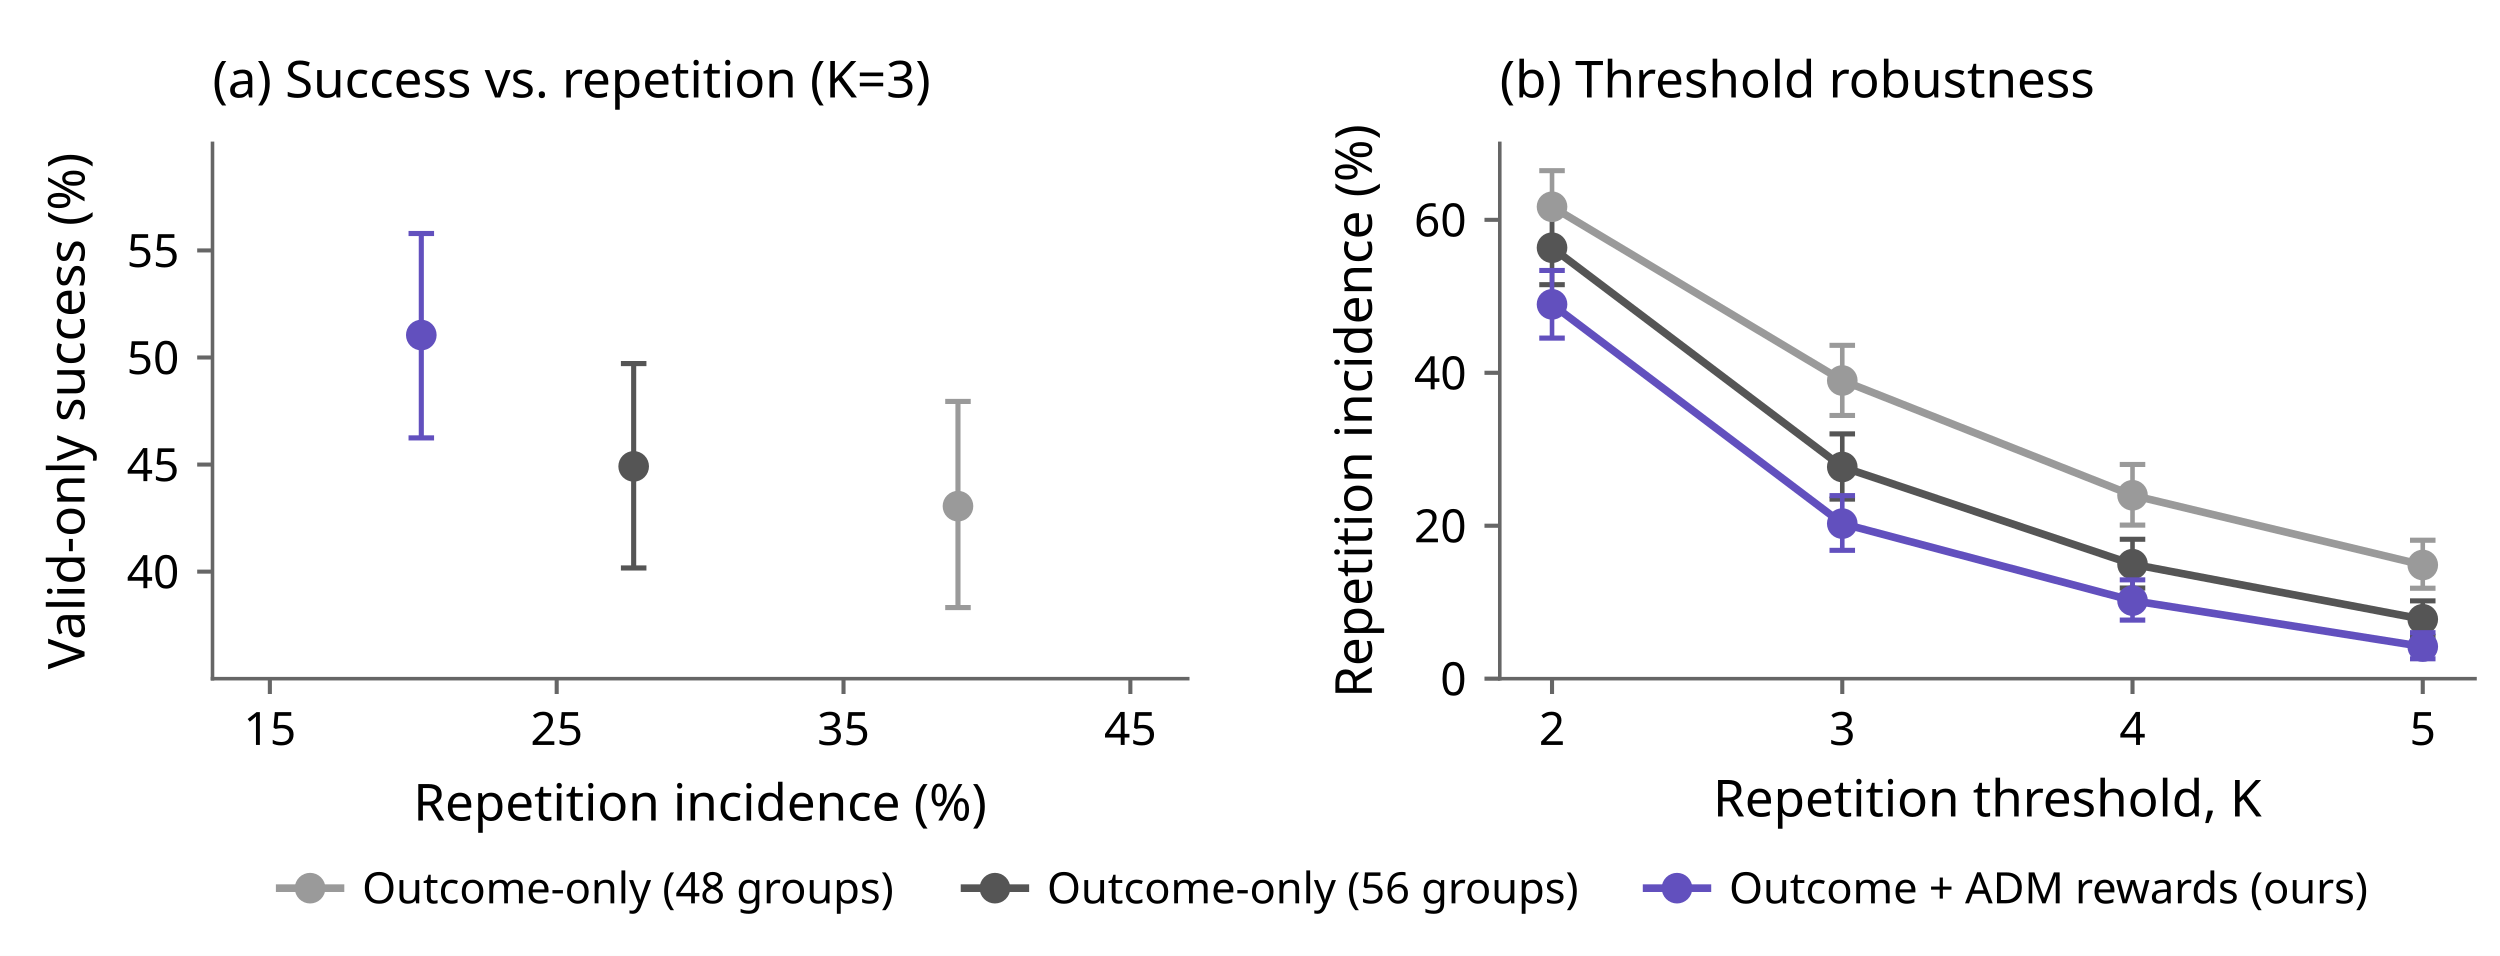
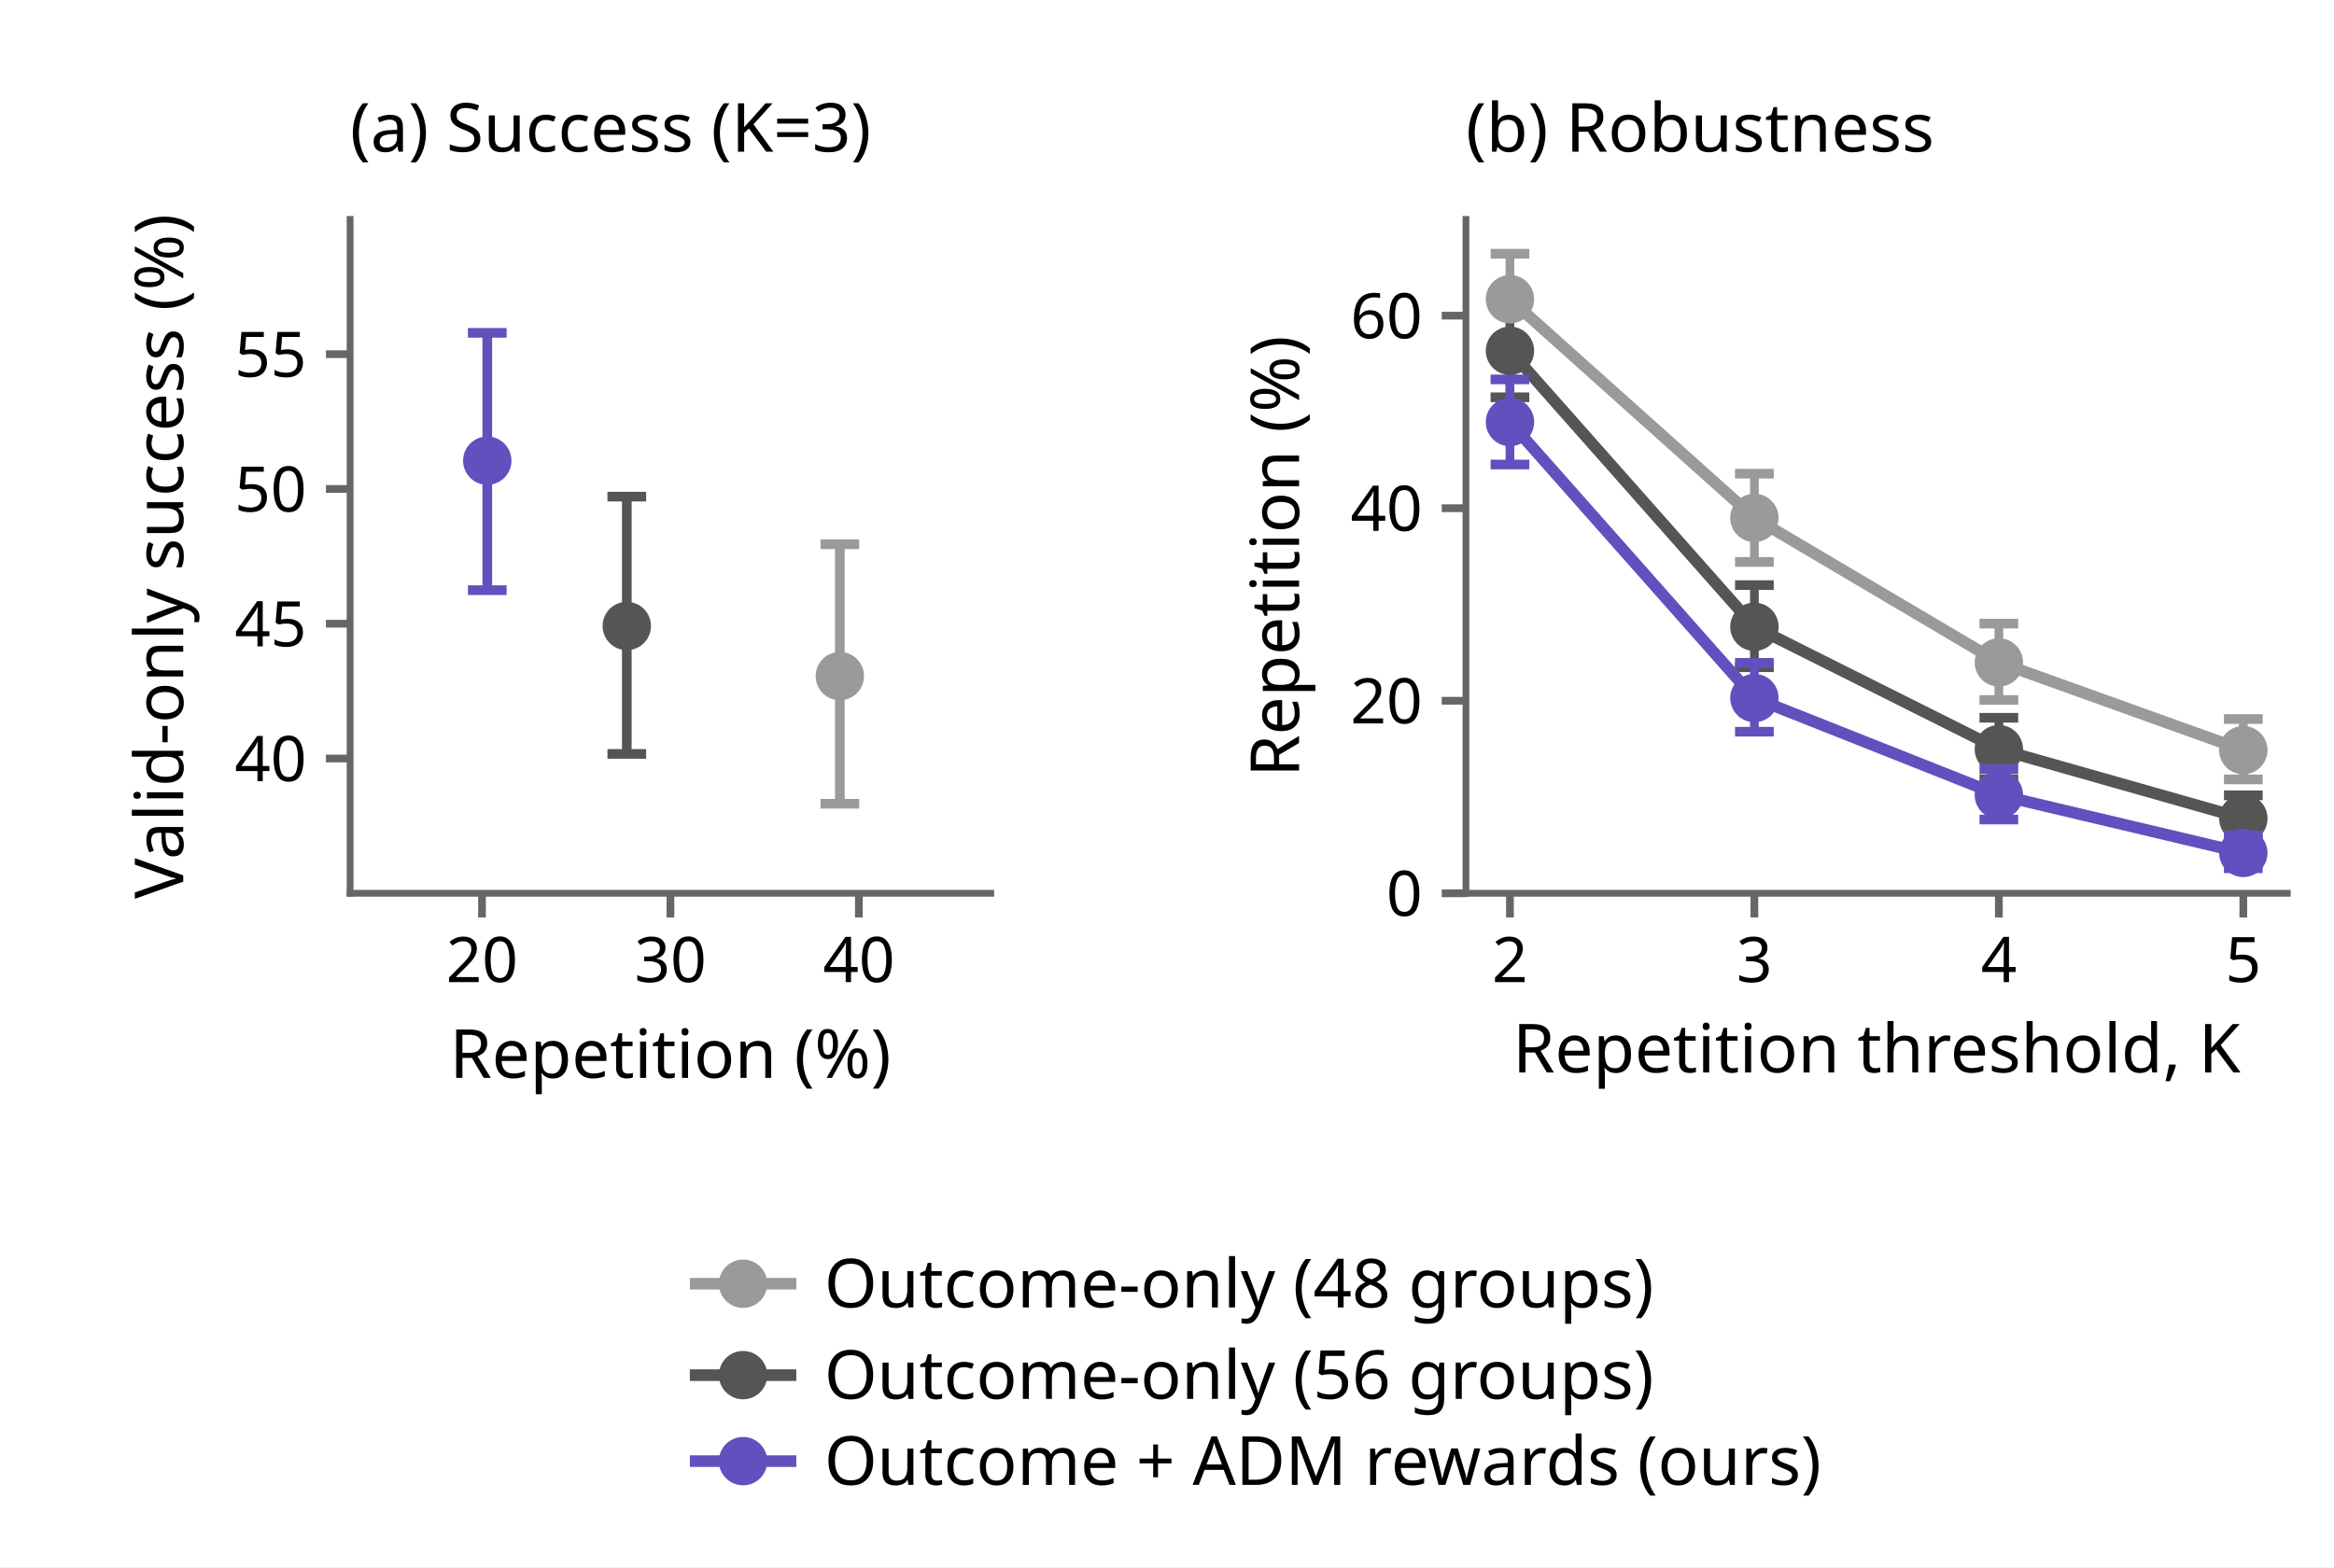
- <svg xmlns="http://www.w3.org/2000/svg" xmlns:xlink="http://www.w3.org/1999/xlink" width="489.6pt" height="187.2pt" viewBox="0 0 489.6 187.2" version="1.1">
+ <svg xmlns="http://www.w3.org/2000/svg" xmlns:xlink="http://www.w3.org/1999/xlink" width="241.2pt" height="162pt" viewBox="0 0 241.2 162" version="1.1">
  <defs>
    <style type="text/css">*{stroke-linejoin: round; stroke-linecap: butt}</style>
  </defs>
  <g id="figure_1">
    <g id="patch_1">
-       <path d="M 0 187.2 L 489.6 187.2 L 489.6 0 L 0 0 z " style="fill: #ffffff" />
+       <path d="M 0 162 L 241.2 162 L 241.2 0 L 0 0 z " style="fill: #ffffff" />
    </g>
    <g id="axes_1">
      <g id="patch_2">
-         <path d="M 41.616 132.912 L 232.602 132.912 L 232.602 28.08 L 41.616 28.08 z " style="fill: #ffffff" />
+         <path d="M 36.18 92.34 L 102.389 92.34 L 102.389 22.68 L 36.18 22.68 z " style="fill: #ffffff" />
      </g>
      <g id="matplotlib.axis_1">
        <g id="xtick_1">
          <g id="line2d_1">
            <defs>
-               <path id="mc8620c2aba" d="M 0 0 L 0 3 " style="stroke: #666666; stroke-width: 0.8" />
+               <path id="m11b712f8a5" d="M 0 0 L 0 2.5 " style="stroke: #666666; stroke-width: 0.8" />
            </defs>
            <g>
-               <use xlink:href="#mc8620c2aba" x="52.85" y="132.912" style="fill: #666666; stroke: #666666; stroke-width: 0.8" />
+               <use xlink:href="#m11b712f8a5" x="49.811" y="92.34" style="fill: #666666; stroke: #666666; stroke-width: 0.8" />
            </g>
          </g>
          <g id="text_1">
-             <text style="font: 9px 'Albert Sans'; text-anchor: middle" x="52.85" y="145.892" transform="rotate(-0 52.85048 145.892)">15</text>
+             <text style="font: 6.5px 'Albert Sans'; text-anchor: middle" x="49.811" y="101.52" transform="rotate(-0 49.81117 101.52)">20</text>
          </g>
        </g>
        <g id="xtick_2">
          <g id="line2d_2">
            <g>
-               <use xlink:href="#mc8620c2aba" x="109.023" y="132.912" style="fill: #666666; stroke: #666666; stroke-width: 0.8" />
+               <use xlink:href="#m11b712f8a5" x="69.284" y="92.34" style="fill: #666666; stroke: #666666; stroke-width: 0.8" />
            </g>
          </g>
          <g id="text_2">
-             <text style="font: 9px 'Albert Sans'; text-anchor: middle" x="109.023" y="145.892" transform="rotate(-0 109.0229 145.892)">25</text>
+             <text style="font: 6.5px 'Albert Sans'; text-anchor: middle" x="69.284" y="101.52" transform="rotate(-0 69.28428 101.52)">30</text>
          </g>
        </g>
        <g id="xtick_3">
          <g id="line2d_3">
            <g>
-               <use xlink:href="#mc8620c2aba" x="165.195" y="132.912" style="fill: #666666; stroke: #666666; stroke-width: 0.8" />
+               <use xlink:href="#m11b712f8a5" x="88.757" y="92.34" style="fill: #666666; stroke: #666666; stroke-width: 0.8" />
            </g>
          </g>
          <g id="text_3">
-             <text style="font: 9px 'Albert Sans'; text-anchor: middle" x="165.195" y="145.892" transform="rotate(-0 165.1953 145.892)">35</text>
-           </g>
-         </g>
-         <g id="xtick_4">
-           <g id="line2d_4">
-             <g>
-               <use xlink:href="#mc8620c2aba" x="221.368" y="132.912" style="fill: #666666; stroke: #666666; stroke-width: 0.8" />
-             </g>
-           </g>
-           <g id="text_4">
-             <text style="font: 9px 'Albert Sans'; text-anchor: middle" x="221.368" y="145.892" transform="rotate(-0 221.3677 145.892)">45</text>
-           </g>
-         </g>
-         <g id="text_5">
-           <text style="font: 10px 'Albert Sans'; text-anchor: middle" x="137.109" y="160.692" transform="rotate(-0 137.1091 160.692)">Repetition incidence (%)</text>
+             <text style="font: 6.5px 'Albert Sans'; text-anchor: middle" x="88.757" y="101.52" transform="rotate(-0 88.75738 101.52)">40</text>
+           </g>
+         </g>
+         <g id="text_4">
+           <text style="font: 7px 'Albert Sans'; text-anchor: middle" x="69.284" y="111.42" transform="rotate(-0 69.28428 111.42)">Repetition (%)</text>
        </g>
      </g>
      <g id="matplotlib.axis_2">
        <g id="ytick_1">
+           <g id="line2d_4">
+             <defs>
+               <path id="mf4ed72e77b" d="M 0 0 L -2.5 0 " style="stroke: #666666; stroke-width: 0.8" />
+             </defs>
+             <g>
+               <use xlink:href="#mf4ed72e77b" x="36.18" y="78.408" style="fill: #666666; stroke: #666666; stroke-width: 0.8" />
+             </g>
+           </g>
+           <g id="text_5">
+             <text style="font: 6.5px 'Albert Sans'; text-anchor: end" x="31.68" y="80.748" transform="rotate(-0 31.68 80.748)">40</text>
+           </g>
+         </g>
+         <g id="ytick_2">
          <g id="line2d_5">
-             <defs>
-               <path id="mdff8fe66e2" d="M 0 0 L -3 0 " style="stroke: #666666; stroke-width: 0.8" />
-             </defs>
-             <g>
-               <use xlink:href="#mdff8fe66e2" x="41.616" y="111.946" style="fill: #666666; stroke: #666666; stroke-width: 0.8" />
+             <g>
+               <use xlink:href="#mf4ed72e77b" x="36.18" y="64.476" style="fill: #666666; stroke: #666666; stroke-width: 0.8" />
            </g>
          </g>
          <g id="text_6">
-             <text style="font: 9px 'Albert Sans'; text-anchor: end" x="35.116" y="115.186" transform="rotate(-0 35.116 115.1856)">40</text>
-           </g>
-         </g>
-         <g id="ytick_2">
+             <text style="font: 6.5px 'Albert Sans'; text-anchor: end" x="31.68" y="66.816" transform="rotate(-0 31.68 66.816)">45</text>
+           </g>
+         </g>
+         <g id="ytick_3">
          <g id="line2d_6">
            <g>
-               <use xlink:href="#mdff8fe66e2" x="41.616" y="90.979" style="fill: #666666; stroke: #666666; stroke-width: 0.8" />
+               <use xlink:href="#mf4ed72e77b" x="36.18" y="50.544" style="fill: #666666; stroke: #666666; stroke-width: 0.8" />
            </g>
          </g>
          <g id="text_7">
-             <text style="font: 9px 'Albert Sans'; text-anchor: end" x="35.116" y="94.219" transform="rotate(-0 35.116 94.2192)">45</text>
-           </g>
-         </g>
-         <g id="ytick_3">
+             <text style="font: 6.5px 'Albert Sans'; text-anchor: end" x="31.68" y="52.884" transform="rotate(-0 31.68 52.884)">50</text>
+           </g>
+         </g>
+         <g id="ytick_4">
          <g id="line2d_7">
            <g>
-               <use xlink:href="#mdff8fe66e2" x="41.616" y="70.013" style="fill: #666666; stroke: #666666; stroke-width: 0.8" />
+               <use xlink:href="#mf4ed72e77b" x="36.18" y="36.612" style="fill: #666666; stroke: #666666; stroke-width: 0.8" />
            </g>
          </g>
          <g id="text_8">
-             <text style="font: 9px 'Albert Sans'; text-anchor: end" x="35.116" y="73.253" transform="rotate(-0 35.116 73.2528)">50</text>
-           </g>
-         </g>
-         <g id="ytick_4">
-           <g id="line2d_8">
-             <g>
-               <use xlink:href="#mdff8fe66e2" x="41.616" y="49.046" style="fill: #666666; stroke: #666666; stroke-width: 0.8" />
-             </g>
-           </g>
-           <g id="text_9">
-             <text style="font: 9px 'Albert Sans'; text-anchor: end" x="35.116" y="52.286" transform="rotate(-0 35.116 52.2864)">55</text>
-           </g>
-         </g>
-         <g id="text_10">
-           <text style="font: 10px 'Albert Sans'; text-anchor: middle" x="16.559" y="80.496" transform="rotate(-90 16.55944 80.496)">Valid-only success (%)</text>
+             <text style="font: 6.5px 'Albert Sans'; text-anchor: end" x="31.68" y="38.952" transform="rotate(-0 31.68 38.952)">55</text>
+           </g>
+         </g>
+         <g id="text_9">
+           <text style="font: 7px 'Albert Sans'; text-anchor: middle" x="18.934" y="57.51" transform="rotate(-90 18.93359 57.51)">Valid-only success (%)</text>
        </g>
      </g>
      <g id="patch_3">
-         <path d="M 41.616 132.912 L 41.616 28.08 " style="fill: none; stroke: #666666; stroke-width: 0.7; stroke-linejoin: miter; stroke-linecap: square" />
+         <path d="M 36.18 92.34 L 36.18 22.68 " style="fill: none; stroke: #666666; stroke-width: 0.7; stroke-linejoin: miter; stroke-linecap: square" />
      </g>
      <g id="patch_4">
-         <path d="M 41.616 132.912 L 232.602 132.912 " style="fill: none; stroke: #666666; stroke-width: 0.7; stroke-linejoin: miter; stroke-linecap: square" />
+         <path d="M 36.18 92.34 L 102.389 92.34 " style="fill: none; stroke: #666666; stroke-width: 0.7; stroke-linejoin: miter; stroke-linecap: square" />
      </g>
      <g id="LineCollection_1">
-         <path d="M 187.609 118.984 L 187.609 78.613 " clip-path="url(#p6abda3394c)" style="fill: none; stroke: #9a9a9a" />
+         <path d="M 86.791 83.085 L 86.791 56.259 " clip-path="url(#p5ea43dfdd7)" style="fill: none; stroke: #9a9a9a" />
+       </g>
+       <g id="line2d_8">
+         <defs>
+           <path id="m3615b25b8b" d="M 2 0 L -2 -0 " style="stroke: #9a9a9a" />
+         </defs>
+         <g clip-path="url(#p5ea43dfdd7)">
+           <use xlink:href="#m3615b25b8b" x="86.791" y="83.085" style="fill: #9a9a9a; stroke: #9a9a9a" />
+         </g>
      </g>
      <g id="line2d_9">
-         <defs>
-           <path id="ma1e3103a9c" d="M 2.5 0 L -2.5 -0 " style="stroke: #9a9a9a" />
-         </defs>
-         <g clip-path="url(#p6abda3394c)">
-           <use xlink:href="#ma1e3103a9c" x="187.609" y="118.984" style="fill: #9a9a9a; stroke: #9a9a9a" />
-         </g>
+         <g clip-path="url(#p5ea43dfdd7)">
+           <use xlink:href="#m3615b25b8b" x="86.791" y="56.259" style="fill: #9a9a9a; stroke: #9a9a9a" />
+         </g>
+       </g>
+       <g id="LineCollection_2">
+         <path d="M 64.774 77.932 L 64.774 51.336 " clip-path="url(#p5ea43dfdd7)" style="fill: none; stroke: #555555" />
      </g>
      <g id="line2d_10">
-         <g clip-path="url(#p6abda3394c)">
-           <use xlink:href="#ma1e3103a9c" x="187.609" y="78.613" style="fill: #9a9a9a; stroke: #9a9a9a" />
-         </g>
-       </g>
-       <g id="LineCollection_2">
-         <path d="M 124.097 111.229 L 124.097 71.204 " clip-path="url(#p6abda3394c)" style="fill: none; stroke: #555555" />
+         <defs>
+           <path id="m5a9babd88b" d="M 2 0 L -2 -0 " style="stroke: #555555" />
+         </defs>
+         <g clip-path="url(#p5ea43dfdd7)">
+           <use xlink:href="#m5a9babd88b" x="64.774" y="77.932" style="fill: #555555; stroke: #555555" />
+         </g>
      </g>
      <g id="line2d_11">
-         <defs>
-           <path id="med3b9bed85" d="M 2.5 0 L -2.5 -0 " style="stroke: #555555" />
-         </defs>
-         <g clip-path="url(#p6abda3394c)">
-           <use xlink:href="#med3b9bed85" x="124.097" y="111.229" style="fill: #555555; stroke: #555555" />
-         </g>
+         <g clip-path="url(#p5ea43dfdd7)">
+           <use xlink:href="#m5a9babd88b" x="64.774" y="51.336" style="fill: #555555; stroke: #555555" />
+         </g>
+       </g>
+       <g id="text_10">
+         <text style="font: 7px 'Albert Sans'; text-anchor: start" x="36.18" y="15.68" transform="rotate(-0 36.18 15.68)">(a) Success (K=3)</text>
      </g>
      <g id="line2d_12">
-         <g clip-path="url(#p6abda3394c)">
-           <use xlink:href="#med3b9bed85" x="124.097" y="71.204" style="fill: #555555; stroke: #555555" />
-         </g>
-       </g>
-       <g id="text_11">
-         <text style="font: 10px 'Albert Sans'; text-anchor: start" x="41.616" y="19.08" transform="rotate(-0 41.616 19.08)">(a) Success vs. repetition (K=3)</text>
+         <defs>
+           <path id="m6f1b673614" d="M 0 2 C 0.53 2 1.039 1.789 1.414 1.414 C 1.789 1.039 2 0.53 2 0 C 2 -0.53 1.789 -1.039 1.414 -1.414 C 1.039 -1.789 0.53 -2 0 -2 C -0.53 -2 -1.039 -1.789 -1.414 -1.414 C -1.789 -1.039 -2 -0.53 -2 0 C -2 0.53 -1.789 1.039 -1.414 1.414 C -1.039 1.789 -0.53 2 0 2 z " style="stroke: #9a9a9a" />
+         </defs>
+         <g clip-path="url(#p5ea43dfdd7)">
+           <use xlink:href="#m6f1b673614" x="86.791" y="69.889" style="fill: #9a9a9a; stroke: #9a9a9a" />
+         </g>
      </g>
      <g id="line2d_13">
        <defs>
-           <path id="m667b0a3d45" d="M 0 2.5 C 0.663 2.5 1.299 2.237 1.768 1.768 C 2.237 1.299 2.5 0.663 2.5 0 C 2.5 -0.663 2.237 -1.299 1.768 -1.768 C 1.299 -2.237 0.663 -2.5 0 -2.5 C -0.663 -2.5 -1.299 -2.237 -1.768 -1.768 C -2.237 -1.299 -2.5 -0.663 -2.5 0 C -2.5 0.663 -2.237 1.299 -1.768 1.768 C -1.299 2.237 -0.663 2.5 0 2.5 z " style="stroke: #9a9a9a" />
-         </defs>
-         <g clip-path="url(#p6abda3394c)">
-           <use xlink:href="#m667b0a3d45" x="187.609" y="99.125" style="fill: #9a9a9a; stroke: #9a9a9a" />
-         </g>
+           <path id="md33a42dddd" d="M 0 2 C 0.53 2 1.039 1.789 1.414 1.414 C 1.789 1.039 2 0.53 2 0 C 2 -0.53 1.789 -1.039 1.414 -1.414 C 1.039 -1.789 0.53 -2 0 -2 C -0.53 -2 -1.039 -1.789 -1.414 -1.414 C -1.789 -1.039 -2 -0.53 -2 0 C -2 0.53 -1.789 1.039 -1.414 1.414 C -1.039 1.789 -0.53 2 0 2 z " style="stroke: #555555" />
+         </defs>
+         <g clip-path="url(#p5ea43dfdd7)">
+           <use xlink:href="#md33a42dddd" x="64.774" y="64.712" style="fill: #555555; stroke: #555555" />
+         </g>
+       </g>
+       <g id="LineCollection_3">
+         <path d="M 50.356 61.009 L 50.356 34.408 " clip-path="url(#p5ea43dfdd7)" style="fill: none; stroke: #6250be" />
      </g>
      <g id="line2d_14">
        <defs>
-           <path id="mb5e3371fc0" d="M 0 2.5 C 0.663 2.5 1.299 2.237 1.768 1.768 C 2.237 1.299 2.5 0.663 2.5 0 C 2.5 -0.663 2.237 -1.299 1.768 -1.768 C 1.299 -2.237 0.663 -2.5 0 -2.5 C -0.663 -2.5 -1.299 -2.237 -1.768 -1.768 C -2.237 -1.299 -2.5 -0.663 -2.5 0 C -2.5 0.663 -2.237 1.299 -1.768 1.768 C -1.299 2.237 -0.663 2.5 0 2.5 z " style="stroke: #555555" />
-         </defs>
-         <g clip-path="url(#p6abda3394c)">
-           <use xlink:href="#mb5e3371fc0" x="124.097" y="91.335" style="fill: #555555; stroke: #555555" />
-         </g>
-       </g>
-       <g id="LineCollection_3">
-         <path d="M 82.508 85.761 L 82.508 45.73 " clip-path="url(#p6abda3394c)" style="fill: none; stroke: #6250be" />
+           <path id="m3e927a9613" d="M 2 0 L -2 -0 " style="stroke: #6250be" />
+         </defs>
+         <g clip-path="url(#p5ea43dfdd7)">
+           <use xlink:href="#m3e927a9613" x="50.356" y="61.009" style="fill: #6250be; stroke: #6250be" />
+         </g>
      </g>
      <g id="line2d_15">
-         <defs>
-           <path id="mfbe6221456" d="M 2.5 0 L -2.5 -0 " style="stroke: #6250be" />
-         </defs>
-         <g clip-path="url(#p6abda3394c)">
-           <use xlink:href="#mfbe6221456" x="82.508" y="85.761" style="fill: #6250be; stroke: #6250be" />
+         <g clip-path="url(#p5ea43dfdd7)">
+           <use xlink:href="#m3e927a9613" x="50.356" y="34.408" style="fill: #6250be; stroke: #6250be" />
        </g>
      </g>
      <g id="line2d_16">
-         <g clip-path="url(#p6abda3394c)">
-           <use xlink:href="#mfbe6221456" x="82.508" y="45.73" style="fill: #6250be; stroke: #6250be" />
-         </g>
-       </g>
-       <g id="line2d_17">
-         <defs>
-           <path id="mb0c529b16c" d="M 0 2.5 C 0.663 2.5 1.299 2.237 1.768 1.768 C 2.237 1.299 2.5 0.663 2.5 0 C 2.5 -0.663 2.237 -1.299 1.768 -1.768 C 1.299 -2.237 0.663 -2.5 0 -2.5 C -0.663 -2.5 -1.299 -2.237 -1.768 -1.768 C -2.237 -1.299 -2.5 -0.663 -2.5 0 C -2.5 0.663 -2.237 1.299 -1.768 1.768 C -1.299 2.237 -0.663 2.5 0 2.5 z " style="stroke: #6250be" />
-         </defs>
-         <g clip-path="url(#p6abda3394c)">
-           <use xlink:href="#mb0c529b16c" x="82.508" y="65.614" style="fill: #6250be; stroke: #6250be" />
+         <defs>
+           <path id="m8a709f979f" d="M 0 2 C 0.53 2 1.039 1.789 1.414 1.414 C 1.789 1.039 2 0.53 2 0 C 2 -0.53 1.789 -1.039 1.414 -1.414 C 1.039 -1.789 0.53 -2 0 -2 C -0.53 -2 -1.039 -1.789 -1.414 -1.414 C -1.789 -1.039 -2 -0.53 -2 0 C -2 0.53 -1.789 1.039 -1.414 1.414 C -1.039 1.789 -0.53 2 0 2 z " style="stroke: #6250be" />
+         </defs>
+         <g clip-path="url(#p5ea43dfdd7)">
+           <use xlink:href="#m8a709f979f" x="50.356" y="47.621" style="fill: #6250be; stroke: #6250be" />
        </g>
      </g>
    </g>
    <g id="axes_2">
      <g id="patch_5">
-         <path d="M 293.718 132.912 L 484.704 132.912 L 484.704 28.08 L 293.718 28.08 z " style="fill: #ffffff" />
+         <path d="M 151.493 92.34 L 236.376 92.34 L 236.376 22.68 L 151.493 22.68 z " style="fill: #ffffff" />
      </g>
      <g id="matplotlib.axis_3">
+         <g id="xtick_4">
+           <g id="line2d_17">
+             <g>
+               <use xlink:href="#m11b712f8a5" x="156.041" y="92.34" style="fill: #666666; stroke: #666666; stroke-width: 0.8" />
+             </g>
+           </g>
+           <g id="text_11">
+             <text style="font: 6.5px 'Albert Sans'; text-anchor: middle" x="156.041" y="101.52" transform="rotate(-0 156.0405 101.52)">2</text>
+           </g>
+         </g>
        <g id="xtick_5">
          <g id="line2d_18">
            <g>
-               <use xlink:href="#mc8620c2aba" x="303.949" y="132.912" style="fill: #666666; stroke: #666666; stroke-width: 0.8" />
+               <use xlink:href="#m11b712f8a5" x="181.303" y="92.34" style="fill: #666666; stroke: #666666; stroke-width: 0.8" />
            </g>
          </g>
          <g id="text_12">
-             <text style="font: 9px 'Albert Sans'; text-anchor: middle" x="303.949" y="145.892" transform="rotate(-0 303.9492 145.892)">2</text>
+             <text style="font: 6.5px 'Albert Sans'; text-anchor: middle" x="181.303" y="101.52" transform="rotate(-0 181.3033 101.52)">3</text>
          </g>
        </g>
        <g id="xtick_6">
          <g id="line2d_19">
            <g>
-               <use xlink:href="#mc8620c2aba" x="360.79" y="132.912" style="fill: #666666; stroke: #666666; stroke-width: 0.8" />
+               <use xlink:href="#m11b712f8a5" x="206.566" y="92.34" style="fill: #666666; stroke: #666666; stroke-width: 0.8" />
            </g>
          </g>
          <g id="text_13">
-             <text style="font: 9px 'Albert Sans'; text-anchor: middle" x="360.79" y="145.892" transform="rotate(-0 360.7903 145.892)">3</text>
+             <text style="font: 6.5px 'Albert Sans'; text-anchor: middle" x="206.566" y="101.52" transform="rotate(-0 206.566 101.52)">4</text>
          </g>
        </g>
        <g id="xtick_7">
          <g id="line2d_20">
            <g>
-               <use xlink:href="#mc8620c2aba" x="417.631" y="132.912" style="fill: #666666; stroke: #666666; stroke-width: 0.8" />
+               <use xlink:href="#m11b712f8a5" x="231.829" y="92.34" style="fill: #666666; stroke: #666666; stroke-width: 0.8" />
            </g>
          </g>
          <g id="text_14">
-             <text style="font: 9px 'Albert Sans'; text-anchor: middle" x="417.631" y="145.892" transform="rotate(-0 417.6315 145.892)">4</text>
-           </g>
-         </g>
-         <g id="xtick_8">
-           <g id="line2d_21">
-             <g>
-               <use xlink:href="#mc8620c2aba" x="474.473" y="132.912" style="fill: #666666; stroke: #666666; stroke-width: 0.8" />
-             </g>
-           </g>
-           <g id="text_15">
-             <text style="font: 9px 'Albert Sans'; text-anchor: middle" x="474.473" y="145.892" transform="rotate(-0 474.4726 145.892)">5</text>
-           </g>
-         </g>
-         <g id="text_16">
-           <text style="font: 10px 'Albert Sans'; text-anchor: middle" x="389.211" y="159.892" transform="rotate(-0 389.2109 159.892)">Repetition threshold, K</text>
+             <text style="font: 6.5px 'Albert Sans'; text-anchor: middle" x="231.829" y="101.52" transform="rotate(-0 231.8287 101.52)">5</text>
+           </g>
+         </g>
+         <g id="text_15">
+           <text style="font: 7px 'Albert Sans'; text-anchor: middle" x="193.935" y="110.86" transform="rotate(-0 193.9346 110.86)">Repetition threshold, K</text>
        </g>
      </g>
      <g id="matplotlib.axis_4">
        <g id="ytick_5">
+           <g id="line2d_21">
+             <g>
+               <use xlink:href="#mf4ed72e77b" x="151.493" y="92.34" style="fill: #666666; stroke: #666666; stroke-width: 0.8" />
+             </g>
+           </g>
+           <g id="text_16">
+             <text style="font: 6.5px 'Albert Sans'; text-anchor: end" x="146.993" y="94.68" transform="rotate(-0 146.9932 94.68)">0</text>
+           </g>
+         </g>
+         <g id="ytick_6">
          <g id="line2d_22">
            <g>
-               <use xlink:href="#mdff8fe66e2" x="293.718" y="132.912" style="fill: #666666; stroke: #666666; stroke-width: 0.8" />
+               <use xlink:href="#mf4ed72e77b" x="151.493" y="72.437" style="fill: #666666; stroke: #666666; stroke-width: 0.8" />
            </g>
          </g>
          <g id="text_17">
-             <text style="font: 9px 'Albert Sans'; text-anchor: end" x="287.218" y="136.152" transform="rotate(-0 287.2178 136.152)">0</text>
-           </g>
-         </g>
-         <g id="ytick_6">
+             <text style="font: 6.5px 'Albert Sans'; text-anchor: end" x="146.993" y="74.777" transform="rotate(-0 146.9932 74.77714)">20</text>
+           </g>
+         </g>
+         <g id="ytick_7">
          <g id="line2d_23">
            <g>
-               <use xlink:href="#mdff8fe66e2" x="293.718" y="102.96" style="fill: #666666; stroke: #666666; stroke-width: 0.8" />
+               <use xlink:href="#mf4ed72e77b" x="151.493" y="52.534" style="fill: #666666; stroke: #666666; stroke-width: 0.8" />
            </g>
          </g>
          <g id="text_18">
-             <text style="font: 9px 'Albert Sans'; text-anchor: end" x="287.218" y="106.2" transform="rotate(-0 287.2178 106.2)">20</text>
-           </g>
-         </g>
-         <g id="ytick_7">
+             <text style="font: 6.5px 'Albert Sans'; text-anchor: end" x="146.993" y="54.874" transform="rotate(-0 146.9932 54.87429)">40</text>
+           </g>
+         </g>
+         <g id="ytick_8">
          <g id="line2d_24">
            <g>
-               <use xlink:href="#mdff8fe66e2" x="293.718" y="73.008" style="fill: #666666; stroke: #666666; stroke-width: 0.8" />
+               <use xlink:href="#mf4ed72e77b" x="151.493" y="32.631" style="fill: #666666; stroke: #666666; stroke-width: 0.8" />
            </g>
          </g>
          <g id="text_19">
-             <text style="font: 9px 'Albert Sans'; text-anchor: end" x="287.218" y="76.248" transform="rotate(-0 287.2178 76.248)">40</text>
-           </g>
-         </g>
-         <g id="ytick_8">
-           <g id="line2d_25">
-             <g>
-               <use xlink:href="#mdff8fe66e2" x="293.718" y="43.056" style="fill: #666666; stroke: #666666; stroke-width: 0.8" />
-             </g>
-           </g>
-           <g id="text_20">
-             <text style="font: 9px 'Albert Sans'; text-anchor: end" x="287.218" y="46.296" transform="rotate(-0 287.2178 46.296)">60</text>
-           </g>
-         </g>
-         <g id="text_21">
-           <text style="font: 10px 'Albert Sans'; text-anchor: middle" x="268.661" y="80.496" transform="rotate(-90 268.6612 80.496)">Repetition incidence (%)</text>
+             <text style="font: 6.5px 'Albert Sans'; text-anchor: end" x="146.993" y="34.971" transform="rotate(-0 146.9932 34.97143)">60</text>
+           </g>
+         </g>
+         <g id="text_20">
+           <text style="font: 7px 'Albert Sans'; text-anchor: middle" x="134.247" y="57.51" transform="rotate(-90 134.2468 57.51)">Repetition (%)</text>
        </g>
      </g>
      <g id="patch_6">
-         <path d="M 293.718 132.912 L 293.718 28.08 " style="fill: none; stroke: #666666; stroke-width: 0.7; stroke-linejoin: miter; stroke-linecap: square" />
+         <path d="M 151.493 92.34 L 151.493 22.68 " style="fill: none; stroke: #666666; stroke-width: 0.7; stroke-linejoin: miter; stroke-linecap: square" />
      </g>
      <g id="patch_7">
-         <path d="M 293.718 132.912 L 484.704 132.912 " style="fill: none; stroke: #666666; stroke-width: 0.7; stroke-linejoin: miter; stroke-linecap: square" />
+         <path d="M 151.493 92.34 L 236.376 92.34 " style="fill: none; stroke: #666666; stroke-width: 0.7; stroke-linejoin: miter; stroke-linecap: square" />
      </g>
      <g id="LineCollection_4">
-         <path d="M 303.949 47.581 L 303.949 33.421 " clip-path="url(#p1781907981)" style="fill: none; stroke: #9a9a9a; stroke-width: 0.9" />
-         <path d="M 360.79 81.366 L 360.79 67.632 " clip-path="url(#p1781907981)" style="fill: none; stroke: #9a9a9a; stroke-width: 0.9" />
-         <path d="M 417.631 102.838 L 417.631 90.962 " clip-path="url(#p1781907981)" style="fill: none; stroke: #9a9a9a; stroke-width: 0.9" />
-         <path d="M 474.473 115.196 L 474.473 105.8 " clip-path="url(#p1781907981)" style="fill: none; stroke: #9a9a9a; stroke-width: 0.9" />
+         <path d="M 156.041 35.639 L 156.041 26.229 " clip-path="url(#pb258e38151)" style="fill: none; stroke: #9a9a9a; stroke-width: 0.9" />
+         <path d="M 181.303 58.088 L 181.303 48.962 " clip-path="url(#pb258e38151)" style="fill: none; stroke: #9a9a9a; stroke-width: 0.9" />
+         <path d="M 206.566 72.356 L 206.566 64.464 " clip-path="url(#pb258e38151)" style="fill: none; stroke: #9a9a9a; stroke-width: 0.9" />
+         <path d="M 231.829 80.568 L 231.829 74.324 " clip-path="url(#pb258e38151)" style="fill: none; stroke: #9a9a9a; stroke-width: 0.9" />
+       </g>
+       <g id="line2d_25">
+         <g clip-path="url(#pb258e38151)">
+           <use xlink:href="#m3615b25b8b" x="156.041" y="35.639" style="fill: #9a9a9a; stroke: #9a9a9a" />
+           <use xlink:href="#m3615b25b8b" x="181.303" y="58.088" style="fill: #9a9a9a; stroke: #9a9a9a" />
+           <use xlink:href="#m3615b25b8b" x="206.566" y="72.356" style="fill: #9a9a9a; stroke: #9a9a9a" />
+           <use xlink:href="#m3615b25b8b" x="231.829" y="80.568" style="fill: #9a9a9a; stroke: #9a9a9a" />
+         </g>
      </g>
      <g id="line2d_26">
-         <g clip-path="url(#p1781907981)">
-           <use xlink:href="#ma1e3103a9c" x="303.949" y="47.581" style="fill: #9a9a9a; stroke: #9a9a9a" />
-           <use xlink:href="#ma1e3103a9c" x="360.79" y="81.366" style="fill: #9a9a9a; stroke: #9a9a9a" />
-           <use xlink:href="#ma1e3103a9c" x="417.631" y="102.838" style="fill: #9a9a9a; stroke: #9a9a9a" />
-           <use xlink:href="#ma1e3103a9c" x="474.473" y="115.196" style="fill: #9a9a9a; stroke: #9a9a9a" />
-         </g>
+         <g clip-path="url(#pb258e38151)">
+           <use xlink:href="#m3615b25b8b" x="156.041" y="26.229" style="fill: #9a9a9a; stroke: #9a9a9a" />
+           <use xlink:href="#m3615b25b8b" x="181.303" y="48.962" style="fill: #9a9a9a; stroke: #9a9a9a" />
+           <use xlink:href="#m3615b25b8b" x="206.566" y="64.464" style="fill: #9a9a9a; stroke: #9a9a9a" />
+           <use xlink:href="#m3615b25b8b" x="231.829" y="74.324" style="fill: #9a9a9a; stroke: #9a9a9a" />
+         </g>
+       </g>
+       <g id="LineCollection_5">
+         <path d="M 156.041 41.067 L 156.041 31.462 " clip-path="url(#pb258e38151)" style="fill: none; stroke: #555555; stroke-width: 0.9" />
+         <path d="M 181.303 68.975 L 181.303 60.484 " clip-path="url(#pb258e38151)" style="fill: none; stroke: #555555; stroke-width: 0.9" />
+         <path d="M 206.566 80.543 L 206.566 74.197 " clip-path="url(#pb258e38151)" style="fill: none; stroke: #555555; stroke-width: 0.9" />
+         <path d="M 231.829 86.811 L 231.829 82.215 " clip-path="url(#pb258e38151)" style="fill: none; stroke: #555555; stroke-width: 0.9" />
      </g>
      <g id="line2d_27">
-         <g clip-path="url(#p1781907981)">
-           <use xlink:href="#ma1e3103a9c" x="303.949" y="33.421" style="fill: #9a9a9a; stroke: #9a9a9a" />
-           <use xlink:href="#ma1e3103a9c" x="360.79" y="67.632" style="fill: #9a9a9a; stroke: #9a9a9a" />
-           <use xlink:href="#ma1e3103a9c" x="417.631" y="90.962" style="fill: #9a9a9a; stroke: #9a9a9a" />
-           <use xlink:href="#ma1e3103a9c" x="474.473" y="105.8" style="fill: #9a9a9a; stroke: #9a9a9a" />
-         </g>
-       </g>
-       <g id="LineCollection_5">
-         <path d="M 303.949 55.75 L 303.949 41.297 " clip-path="url(#p1781907981)" style="fill: none; stroke: #555555; stroke-width: 0.9" />
-         <path d="M 360.79 97.749 L 360.79 84.972 " clip-path="url(#p1781907981)" style="fill: none; stroke: #555555; stroke-width: 0.9" />
-         <path d="M 417.631 115.158 L 417.631 105.608 " clip-path="url(#p1781907981)" style="fill: none; stroke: #555555; stroke-width: 0.9" />
-         <path d="M 474.473 124.592 L 474.473 117.675 " clip-path="url(#p1781907981)" style="fill: none; stroke: #555555; stroke-width: 0.9" />
+         <g clip-path="url(#pb258e38151)">
+           <use xlink:href="#m5a9babd88b" x="156.041" y="41.067" style="fill: #555555; stroke: #555555" />
+           <use xlink:href="#m5a9babd88b" x="181.303" y="68.975" style="fill: #555555; stroke: #555555" />
+           <use xlink:href="#m5a9babd88b" x="206.566" y="80.543" style="fill: #555555; stroke: #555555" />
+           <use xlink:href="#m5a9babd88b" x="231.829" y="86.811" style="fill: #555555; stroke: #555555" />
+         </g>
      </g>
      <g id="line2d_28">
-         <g clip-path="url(#p1781907981)">
-           <use xlink:href="#med3b9bed85" x="303.949" y="55.75" style="fill: #555555; stroke: #555555" />
-           <use xlink:href="#med3b9bed85" x="360.79" y="97.749" style="fill: #555555; stroke: #555555" />
-           <use xlink:href="#med3b9bed85" x="417.631" y="115.158" style="fill: #555555; stroke: #555555" />
-           <use xlink:href="#med3b9bed85" x="474.473" y="124.592" style="fill: #555555; stroke: #555555" />
-         </g>
+         <g clip-path="url(#pb258e38151)">
+           <use xlink:href="#m5a9babd88b" x="156.041" y="31.462" style="fill: #555555; stroke: #555555" />
+           <use xlink:href="#m5a9babd88b" x="181.303" y="60.484" style="fill: #555555; stroke: #555555" />
+           <use xlink:href="#m5a9babd88b" x="206.566" y="74.197" style="fill: #555555; stroke: #555555" />
+           <use xlink:href="#m5a9babd88b" x="231.829" y="82.215" style="fill: #555555; stroke: #555555" />
+         </g>
+       </g>
+       <g id="text_21">
+         <text style="font: 7px 'Albert Sans'; text-anchor: start" x="151.493" y="15.68" transform="rotate(-0 151.4932 15.68)">(b) Robustness</text>
      </g>
      <g id="line2d_29">
-         <g clip-path="url(#p1781907981)">
-           <use xlink:href="#med3b9bed85" x="303.949" y="41.297" style="fill: #555555; stroke: #555555" />
-           <use xlink:href="#med3b9bed85" x="360.79" y="84.972" style="fill: #555555; stroke: #555555" />
-           <use xlink:href="#med3b9bed85" x="417.631" y="105.608" style="fill: #555555; stroke: #555555" />
-           <use xlink:href="#med3b9bed85" x="474.473" y="117.675" style="fill: #555555; stroke: #555555" />
-         </g>
-       </g>
-       <g id="text_22">
-         <text style="font: 10px 'Albert Sans'; text-anchor: start" x="293.718" y="19.08" transform="rotate(-0 293.7178 19.08)">(b) Threshold robustness</text>
+         <path d="M 156.041 30.929 L 181.303 53.539 L 206.566 68.473 L 231.829 77.545 " clip-path="url(#pb258e38151)" style="fill: none; stroke: #9a9a9a; stroke-width: 1.2; stroke-linecap: square" />
+         <g clip-path="url(#pb258e38151)">
+           <use xlink:href="#m6f1b673614" x="156.041" y="30.929" style="fill: #9a9a9a; stroke: #9a9a9a" />
+           <use xlink:href="#m6f1b673614" x="181.303" y="53.539" style="fill: #9a9a9a; stroke: #9a9a9a" />
+           <use xlink:href="#m6f1b673614" x="206.566" y="68.473" style="fill: #9a9a9a; stroke: #9a9a9a" />
+           <use xlink:href="#m6f1b673614" x="231.829" y="77.545" style="fill: #9a9a9a; stroke: #9a9a9a" />
+         </g>
      </g>
      <g id="line2d_30">
-         <path d="M 303.949 40.493 L 360.79 74.52 L 417.631 96.995 L 474.473 110.648 " clip-path="url(#p1781907981)" style="fill: none; stroke: #9a9a9a; stroke-width: 1.5; stroke-linecap: square" />
-         <g clip-path="url(#p1781907981)">
-           <use xlink:href="#m667b0a3d45" x="303.949" y="40.493" style="fill: #9a9a9a; stroke: #9a9a9a" />
-           <use xlink:href="#m667b0a3d45" x="360.79" y="74.52" style="fill: #9a9a9a; stroke: #9a9a9a" />
-           <use xlink:href="#m667b0a3d45" x="417.631" y="96.995" style="fill: #9a9a9a; stroke: #9a9a9a" />
-           <use xlink:href="#m667b0a3d45" x="474.473" y="110.648" style="fill: #9a9a9a; stroke: #9a9a9a" />
-         </g>
+         <path d="M 156.041 36.258 L 181.303 64.791 L 206.566 77.441 L 231.829 84.609 " clip-path="url(#pb258e38151)" style="fill: none; stroke: #555555; stroke-width: 1.2; stroke-linecap: square" />
+         <g clip-path="url(#pb258e38151)">
+           <use xlink:href="#md33a42dddd" x="156.041" y="36.258" style="fill: #555555; stroke: #555555" />
+           <use xlink:href="#md33a42dddd" x="181.303" y="64.791" style="fill: #555555; stroke: #555555" />
+           <use xlink:href="#md33a42dddd" x="206.566" y="77.441" style="fill: #555555; stroke: #555555" />
+           <use xlink:href="#md33a42dddd" x="231.829" y="84.609" style="fill: #555555; stroke: #555555" />
+         </g>
+       </g>
+       <g id="LineCollection_6">
+         <path d="M 156.041 48.017 L 156.041 39.219 " clip-path="url(#pb258e38151)" style="fill: none; stroke: #6250be; stroke-width: 0.9" />
+         <path d="M 181.303 75.638 L 181.303 68.521 " clip-path="url(#pb258e38151)" style="fill: none; stroke: #6250be; stroke-width: 0.9" />
+         <path d="M 206.566 84.718 L 206.566 79.481 " clip-path="url(#pb258e38151)" style="fill: none; stroke: #6250be; stroke-width: 0.9" />
+         <path d="M 231.829 89.752 L 231.829 86.355 " clip-path="url(#pb258e38151)" style="fill: none; stroke: #6250be; stroke-width: 0.9" />
      </g>
      <g id="line2d_31">
-         <path d="M 303.949 48.513 L 360.79 91.453 L 417.631 110.49 L 474.473 121.278 " clip-path="url(#p1781907981)" style="fill: none; stroke: #555555; stroke-width: 1.5; stroke-linecap: square" />
-         <g clip-path="url(#p1781907981)">
-           <use xlink:href="#mb5e3371fc0" x="303.949" y="48.513" style="fill: #555555; stroke: #555555" />
-           <use xlink:href="#mb5e3371fc0" x="360.79" y="91.453" style="fill: #555555; stroke: #555555" />
-           <use xlink:href="#mb5e3371fc0" x="417.631" y="110.49" style="fill: #555555; stroke: #555555" />
-           <use xlink:href="#mb5e3371fc0" x="474.473" y="121.278" style="fill: #555555; stroke: #555555" />
-         </g>
-       </g>
-       <g id="LineCollection_6">
-         <path d="M 303.949 66.21 L 303.949 52.97 " clip-path="url(#p1781907981)" style="fill: none; stroke: #6250be; stroke-width: 0.9" />
-         <path d="M 360.79 107.777 L 360.79 97.066 " clip-path="url(#p1781907981)" style="fill: none; stroke: #6250be; stroke-width: 0.9" />
-         <path d="M 417.631 121.441 L 417.631 113.561 " clip-path="url(#p1781907981)" style="fill: none; stroke: #6250be; stroke-width: 0.9" />
-         <path d="M 474.473 129.017 L 474.473 123.905 " clip-path="url(#p1781907981)" style="fill: none; stroke: #6250be; stroke-width: 0.9" />
+         <g clip-path="url(#pb258e38151)">
+           <use xlink:href="#m3e927a9613" x="156.041" y="48.017" style="fill: #6250be; stroke: #6250be" />
+           <use xlink:href="#m3e927a9613" x="181.303" y="75.638" style="fill: #6250be; stroke: #6250be" />
+           <use xlink:href="#m3e927a9613" x="206.566" y="84.718" style="fill: #6250be; stroke: #6250be" />
+           <use xlink:href="#m3e927a9613" x="231.829" y="89.752" style="fill: #6250be; stroke: #6250be" />
+         </g>
      </g>
      <g id="line2d_32">
-         <g clip-path="url(#p1781907981)">
-           <use xlink:href="#mfbe6221456" x="303.949" y="66.21" style="fill: #6250be; stroke: #6250be" />
-           <use xlink:href="#mfbe6221456" x="360.79" y="107.777" style="fill: #6250be; stroke: #6250be" />
-           <use xlink:href="#mfbe6221456" x="417.631" y="121.441" style="fill: #6250be; stroke: #6250be" />
-           <use xlink:href="#mfbe6221456" x="474.473" y="129.017" style="fill: #6250be; stroke: #6250be" />
+         <g clip-path="url(#pb258e38151)">
+           <use xlink:href="#m3e927a9613" x="156.041" y="39.219" style="fill: #6250be; stroke: #6250be" />
+           <use xlink:href="#m3e927a9613" x="181.303" y="68.521" style="fill: #6250be; stroke: #6250be" />
+           <use xlink:href="#m3e927a9613" x="206.566" y="79.481" style="fill: #6250be; stroke: #6250be" />
+           <use xlink:href="#m3e927a9613" x="231.829" y="86.355" style="fill: #6250be; stroke: #6250be" />
        </g>
      </g>
      <g id="line2d_33">
-         <g clip-path="url(#p1781907981)">
-           <use xlink:href="#mfbe6221456" x="303.949" y="52.97" style="fill: #6250be; stroke: #6250be" />
-           <use xlink:href="#mfbe6221456" x="360.79" y="97.066" style="fill: #6250be; stroke: #6250be" />
-           <use xlink:href="#mfbe6221456" x="417.631" y="113.561" style="fill: #6250be; stroke: #6250be" />
-           <use xlink:href="#mfbe6221456" x="474.473" y="123.905" style="fill: #6250be; stroke: #6250be" />
-         </g>
-       </g>
-       <g id="line2d_34">
-         <path d="M 303.949 59.603 L 360.79 102.541 L 417.631 117.622 L 474.473 126.628 " clip-path="url(#p1781907981)" style="fill: none; stroke: #6250be; stroke-width: 1.5; stroke-linecap: square" />
-         <g clip-path="url(#p1781907981)">
-           <use xlink:href="#mb0c529b16c" x="303.949" y="59.603" style="fill: #6250be; stroke: #6250be" />
-           <use xlink:href="#mb0c529b16c" x="360.79" y="102.541" style="fill: #6250be; stroke: #6250be" />
-           <use xlink:href="#mb0c529b16c" x="417.631" y="117.622" style="fill: #6250be; stroke: #6250be" />
-           <use xlink:href="#mb0c529b16c" x="474.473" y="126.628" style="fill: #6250be; stroke: #6250be" />
+         <path d="M 156.041 43.627 L 181.303 72.159 L 206.566 82.18 L 231.829 88.165 " clip-path="url(#pb258e38151)" style="fill: none; stroke: #6250be; stroke-width: 1.2; stroke-linecap: square" />
+         <g clip-path="url(#pb258e38151)">
+           <use xlink:href="#m8a709f979f" x="156.041" y="43.627" style="fill: #6250be; stroke: #6250be" />
+           <use xlink:href="#m8a709f979f" x="181.303" y="72.159" style="fill: #6250be; stroke: #6250be" />
+           <use xlink:href="#m8a709f979f" x="206.566" y="82.18" style="fill: #6250be; stroke: #6250be" />
+           <use xlink:href="#m8a709f979f" x="231.829" y="88.165" style="fill: #6250be; stroke: #6250be" />
        </g>
      </g>
    </g>
    <g id="legend_1">
+       <g id="line2d_34">
+         <path d="M 71.892 132.7 L 76.792 132.7 L 81.692 132.7 " style="fill: none; stroke: #9a9a9a; stroke-width: 1.2; stroke-linecap: square" />
+         <g>
+           <use xlink:href="#m6f1b673614" x="76.792" y="132.7" style="fill: #9a9a9a; stroke: #9a9a9a" />
+         </g>
+       </g>
+       <g id="text_22">
+         <text style="font: 7px 'Albert Sans'; text-anchor: start" x="85.192" y="135.15" transform="rotate(-0 85.19206 135.15)">Outcome-only (48 groups)</text>
+       </g>
      <g id="line2d_35">
-         <path d="M 54.779 173.939 L 60.729 173.939 L 66.679 173.939 " style="fill: none; stroke: #9a9a9a; stroke-width: 1.5; stroke-linecap: square" />
+         <path d="M 71.892 142.15 L 76.792 142.15 L 81.692 142.15 " style="fill: none; stroke: #555555; stroke-width: 1.2; stroke-linecap: square" />
        <g>
-           <use xlink:href="#m667b0a3d45" x="60.729" y="173.939" style="fill: #9a9a9a; stroke: #9a9a9a" />
+           <use xlink:href="#md33a42dddd" x="76.792" y="142.15" style="fill: #555555; stroke: #555555" />
        </g>
      </g>
      <g id="text_23">
-         <text style="font: 8.5px 'Albert Sans'; text-anchor: start" x="70.929" y="176.914" transform="rotate(-0 70.92945 176.914)">Outcome-only (48 groups)</text>
+         <text style="font: 7px 'Albert Sans'; text-anchor: start" x="85.192" y="144.6" transform="rotate(-0 85.19206 144.6)">Outcome-only (56 groups)</text>
      </g>
      <g id="line2d_36">
-         <path d="M 188.899 173.939 L 194.849 173.939 L 200.799 173.939 " style="fill: none; stroke: #555555; stroke-width: 1.5; stroke-linecap: square" />
+         <path d="M 71.892 151.04 L 76.792 151.04 L 81.692 151.04 " style="fill: none; stroke: #6250be; stroke-width: 1.2; stroke-linecap: square" />
        <g>
-           <use xlink:href="#mb5e3371fc0" x="194.849" y="173.939" style="fill: #555555; stroke: #555555" />
+           <use xlink:href="#m8a709f979f" x="76.792" y="151.04" style="fill: #6250be; stroke: #6250be" />
        </g>
      </g>
      <g id="text_24">
-         <text style="font: 8.5px 'Albert Sans'; text-anchor: start" x="205.049" y="176.914" transform="rotate(-0 205.0488 176.914)">Outcome-only (56 groups)</text>
-       </g>
-       <g id="line2d_37">
-         <path d="M 322.475 173.939 L 328.425 173.939 L 334.375 173.939 " style="fill: none; stroke: #6250be; stroke-width: 1.5; stroke-linecap: square" />
-         <g>
-           <use xlink:href="#mb0c529b16c" x="328.425" y="173.939" style="fill: #6250be; stroke: #6250be" />
-         </g>
-       </g>
-       <g id="text_25">
-         <text style="font: 8.5px 'Albert Sans'; text-anchor: start" x="338.625" y="176.914" transform="rotate(-0 338.625 176.914)">Outcome + ADM rewards (ours)</text>
+         <text style="font: 7px 'Albert Sans'; text-anchor: start" x="85.192" y="153.49" transform="rotate(-0 85.19206 153.49)">Outcome + ADM rewards (ours)</text>
      </g>
    </g>
  </g>
  <defs>
-     <clipPath id="p6abda3394c">
-       <rect x="41.616" y="28.08" width="190.986" height="104.832" />
+     <clipPath id="p5ea43dfdd7">
+       <rect x="36.18" y="22.68" width="66.209" height="69.66" />
    </clipPath>
-     <clipPath id="p1781907981">
-       <rect x="293.718" y="28.08" width="190.986" height="104.832" />
+     <clipPath id="pb258e38151">
+       <rect x="151.493" y="22.68" width="84.883" height="69.66" />
    </clipPath>
  </defs>
</svg>
